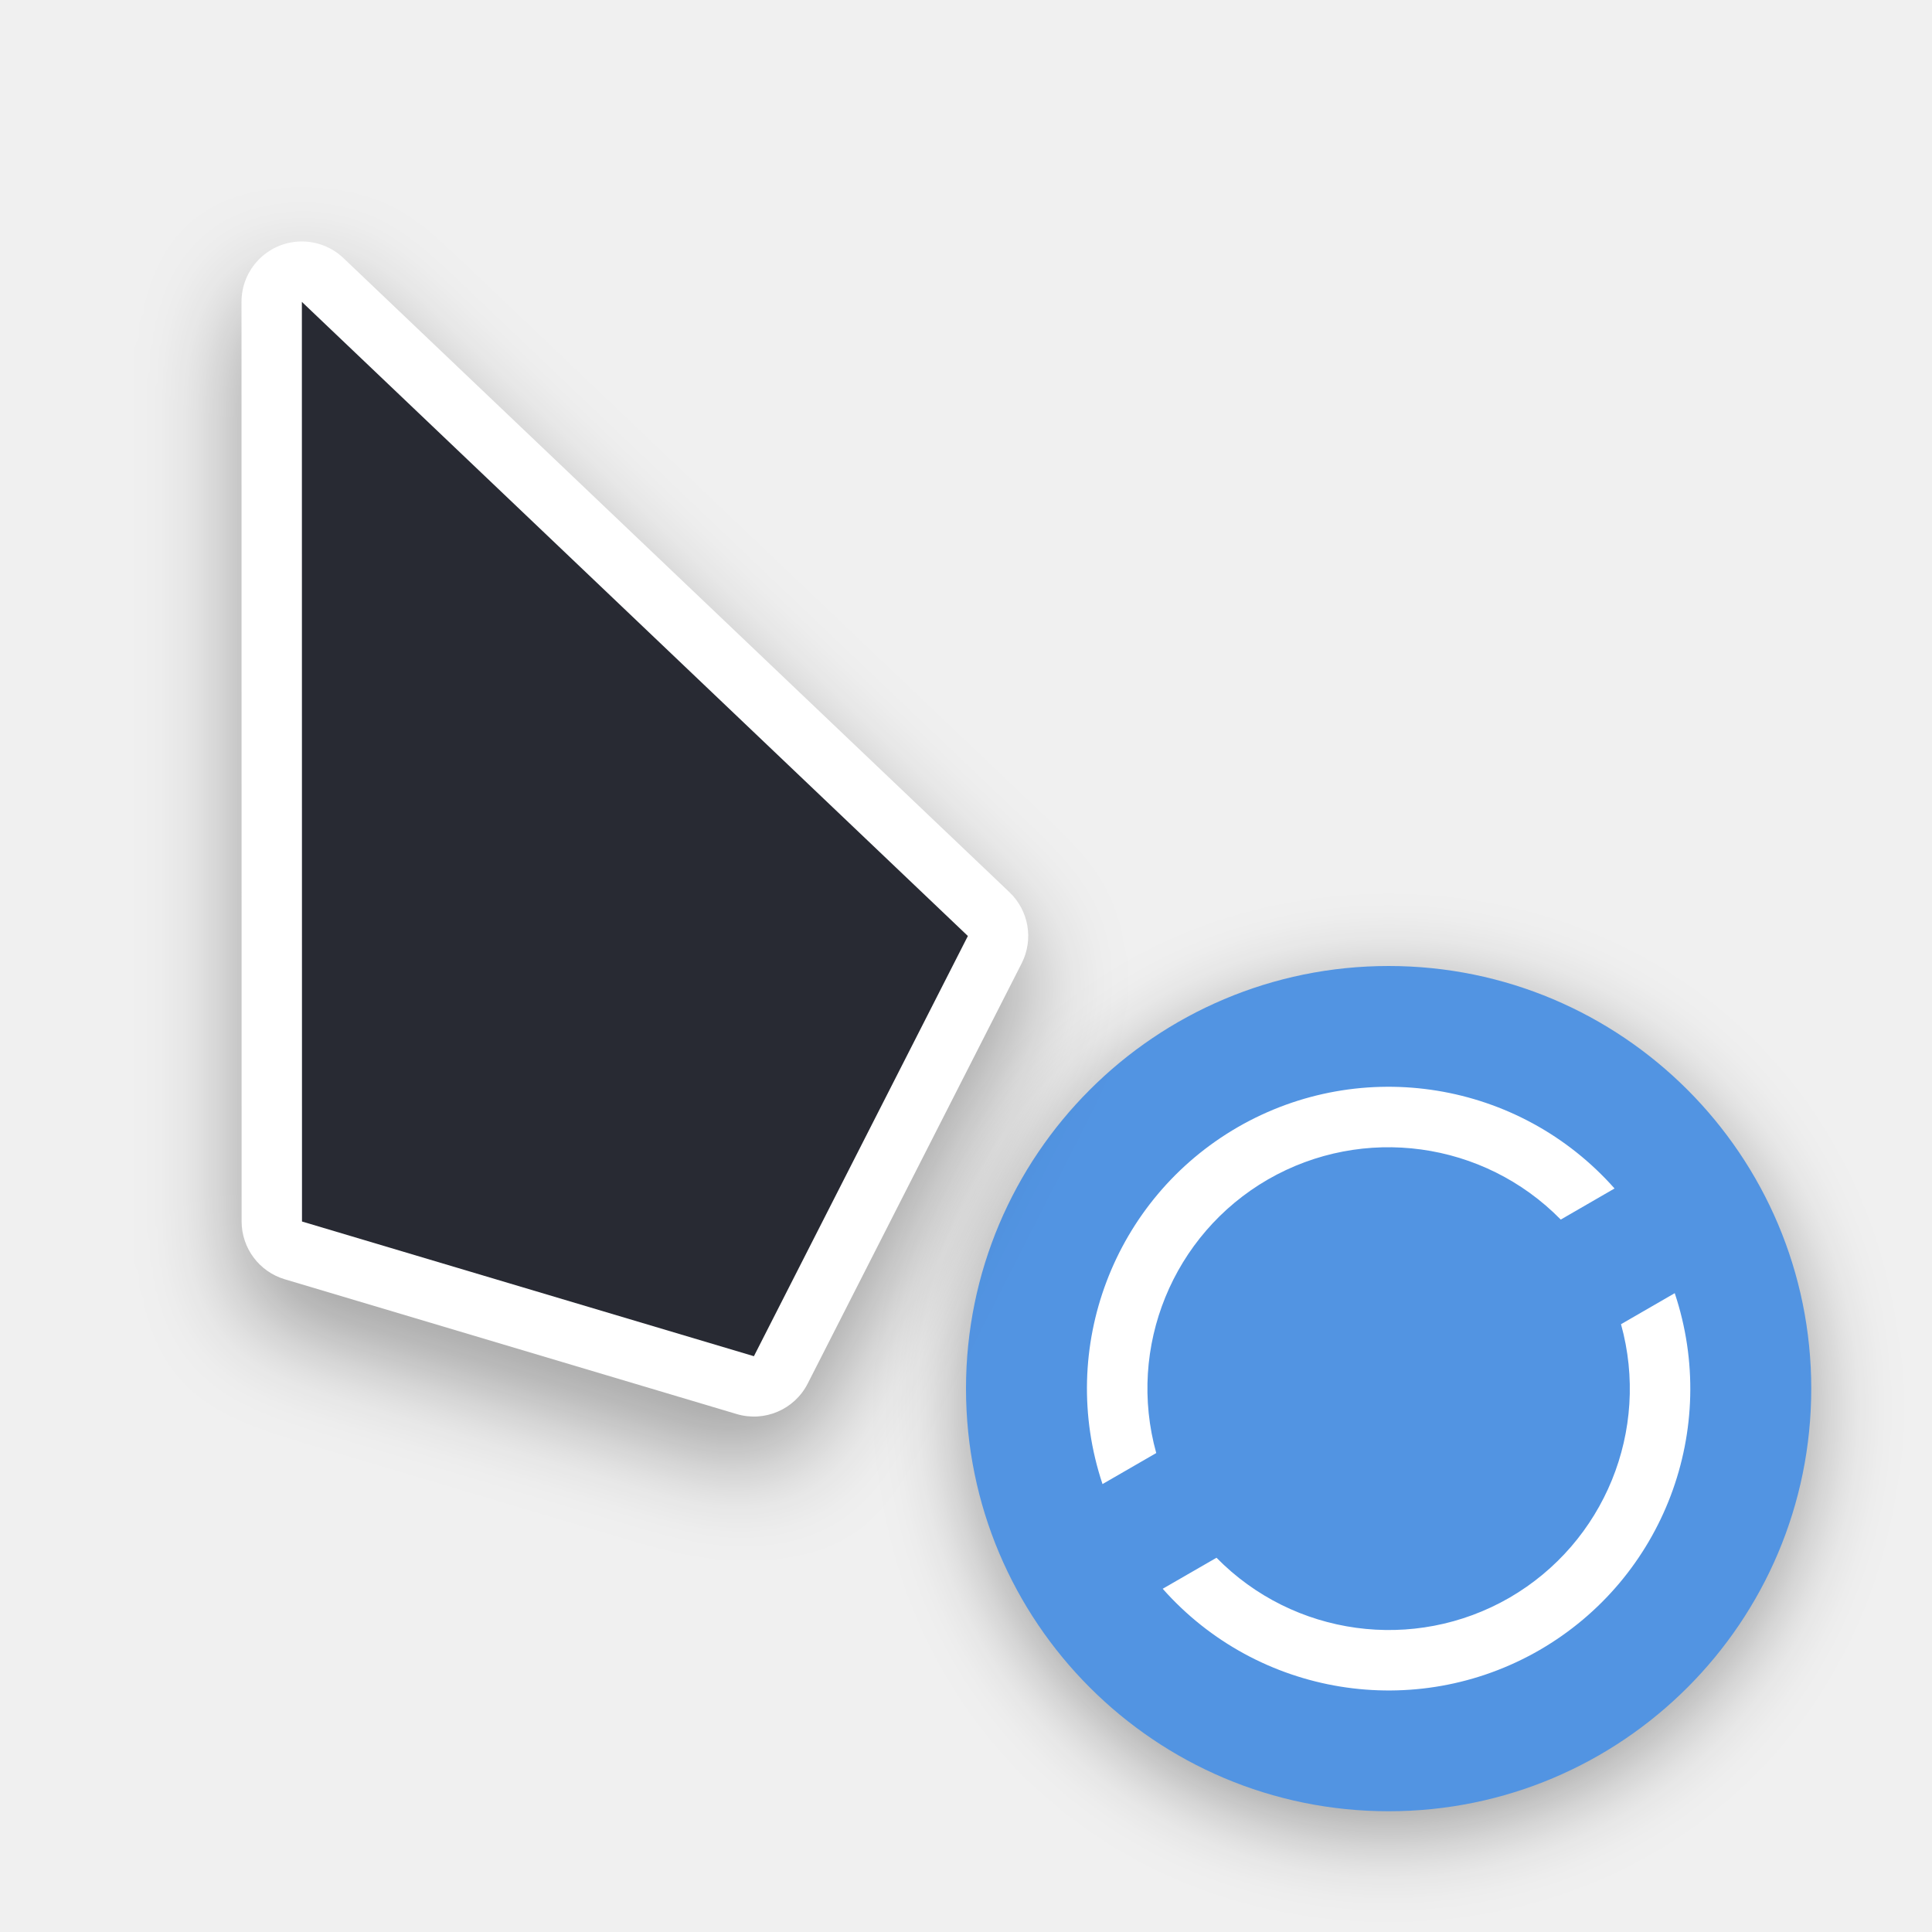
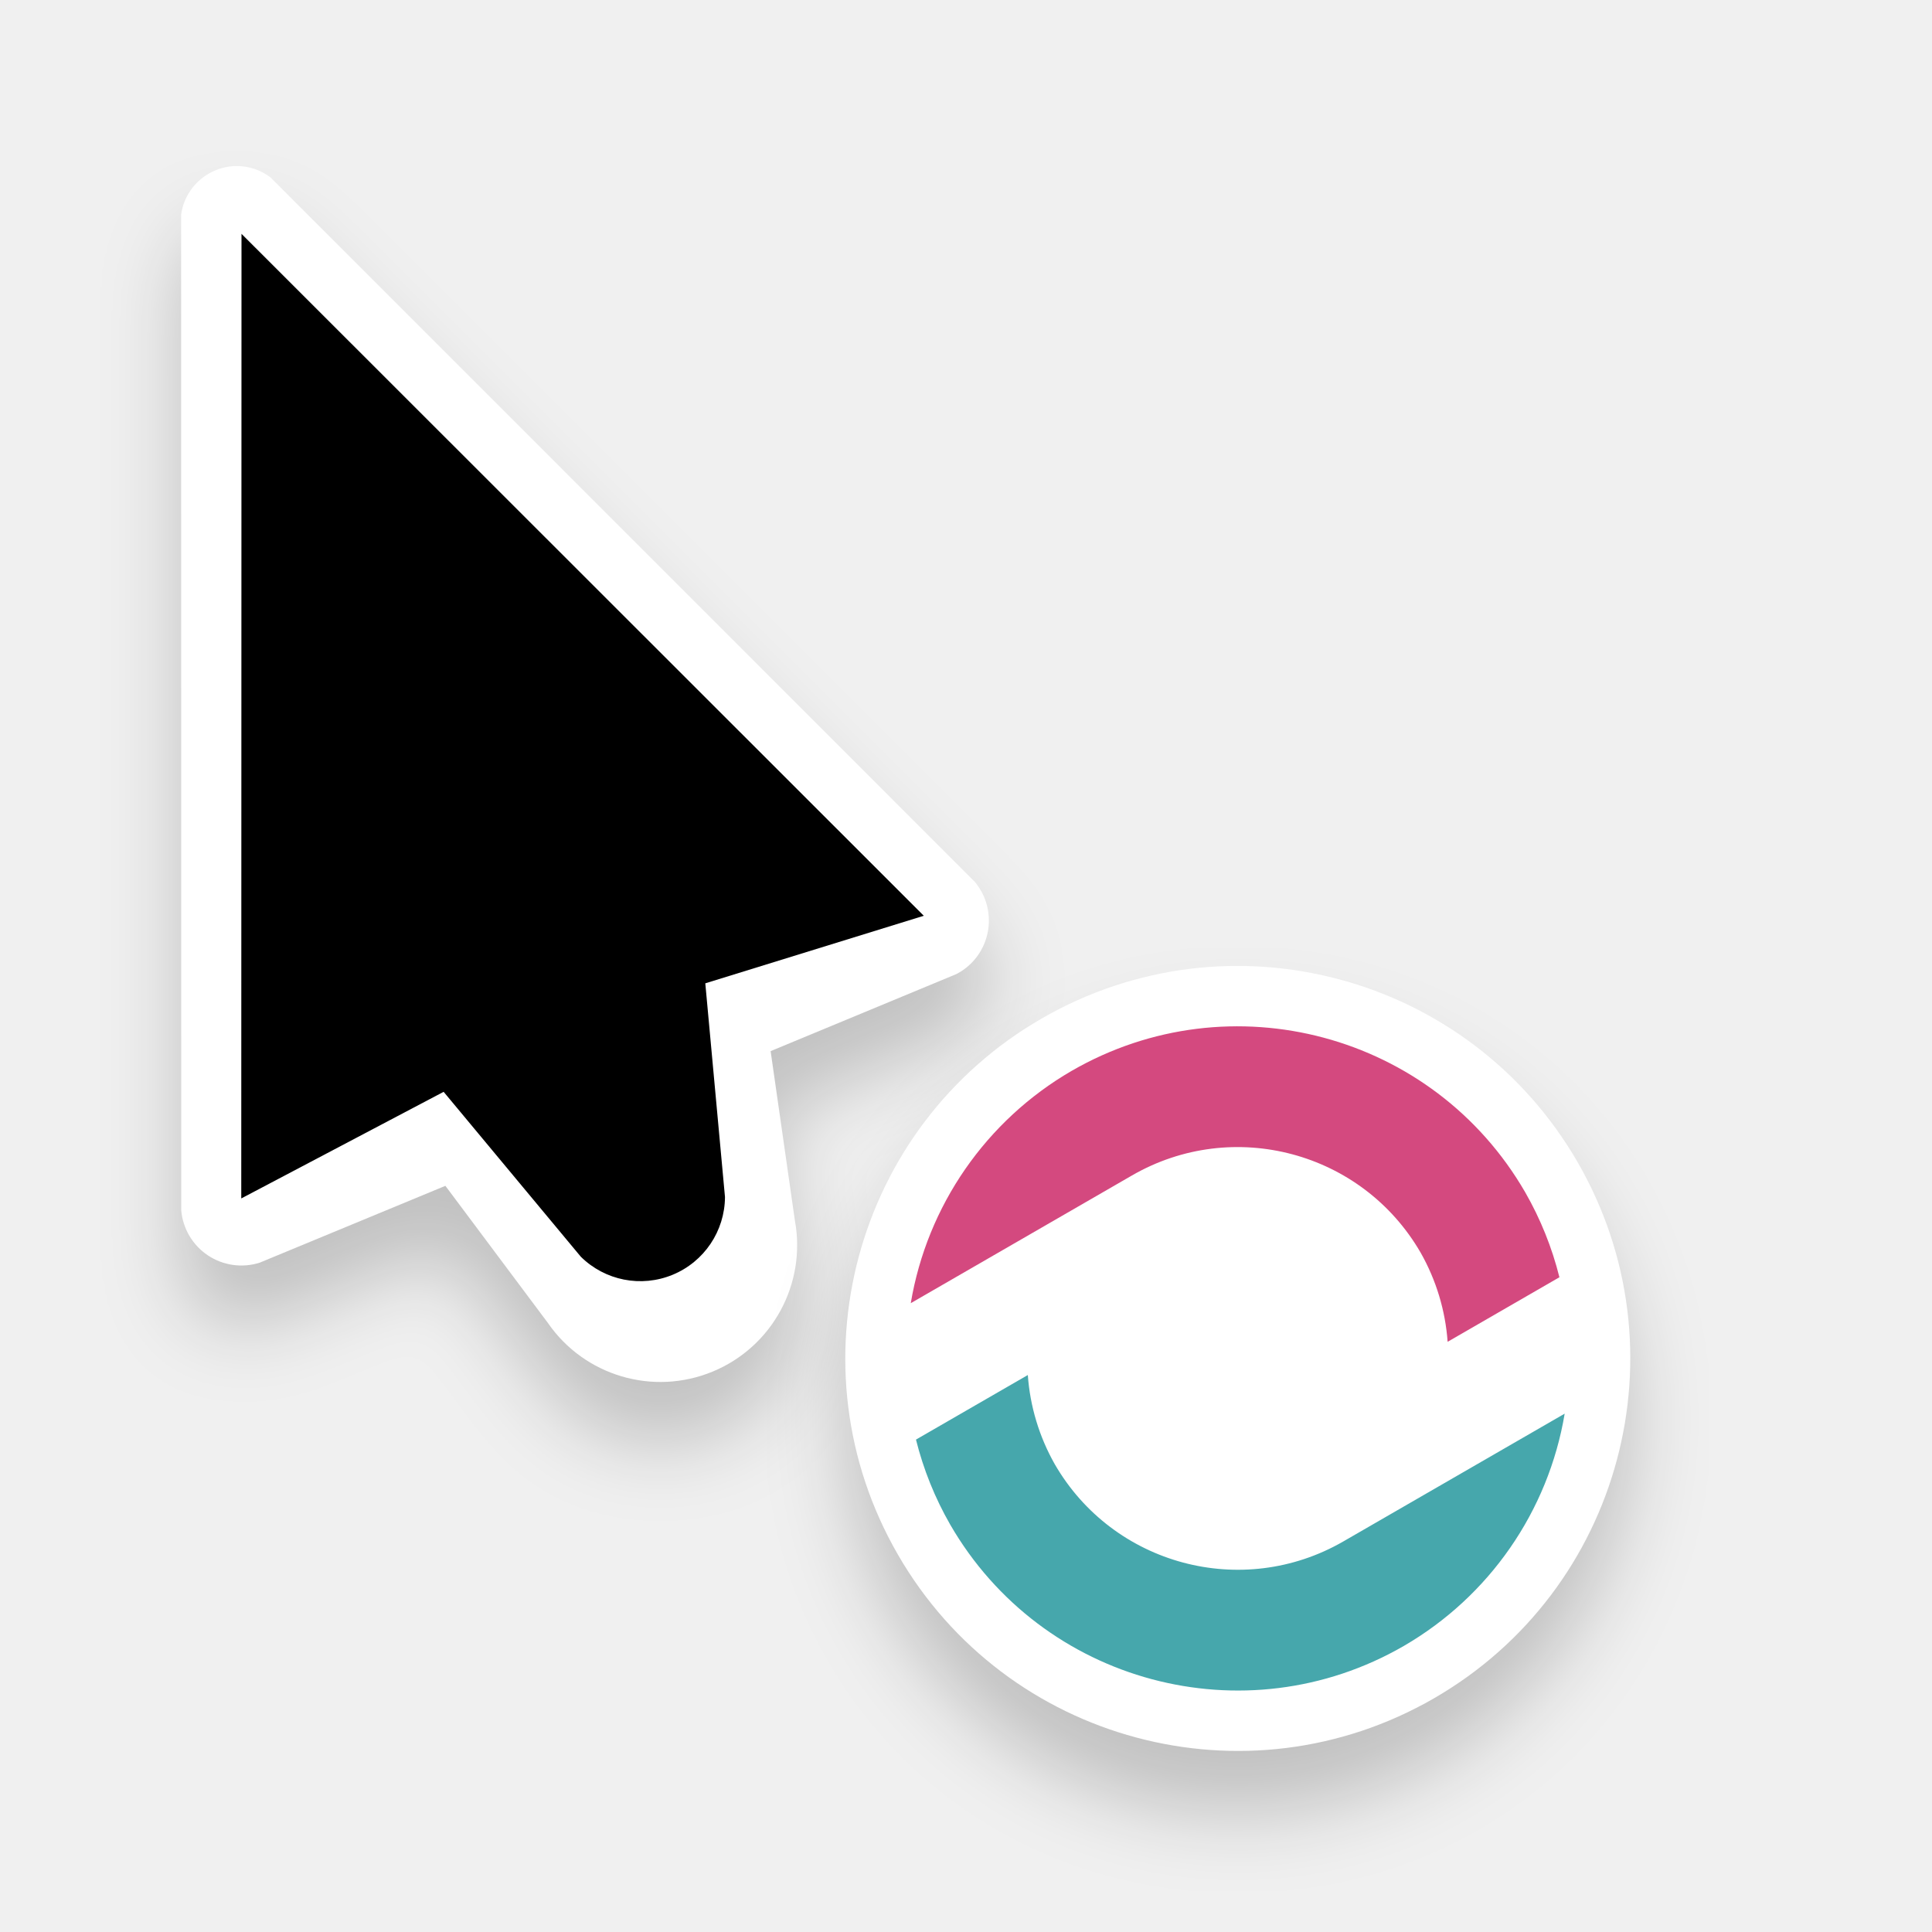
- <svg xmlns="http://www.w3.org/2000/svg" width="32" height="32" version="1.1" viewBox="0 0 32 32" id="svg70">
-   <defs id="defs38">
-     <linearGradient id="g" x1="17.871" x2="17.871" y1="7.668" y2="17.893" gradientTransform="matrix(.60764 0 0 .58122 11.1 1033.5)" gradientUnits="userSpaceOnUse">
-       <stop stop-color="#FBB114" offset="0" id="stop2" />
-       <stop stop-color="#FF9508" offset="1" id="stop4" />
-     </linearGradient>
-     <linearGradient id="f" x1="23.954" x2="23.954" y1="8.61" y2="19.256" gradientTransform="matrix(.5582 0 0 .6327 11.1 1033.5)" gradientUnits="userSpaceOnUse">
-       <stop stop-color="#FF645D" offset="0" id="stop7" />
-       <stop stop-color="#FF4332" offset="1" id="stop9" />
-     </linearGradient>
-     <linearGradient id="e" x1="20.127" x2="20.127" y1="19.205" y2="29.033" gradientTransform="matrix(.65219 0 0 .54152 11.1 1033.5)" gradientUnits="userSpaceOnUse">
-       <stop stop-color="#CA70E1" offset="0" id="stop12" />
-       <stop stop-color="#B452CB" offset="1" id="stop14" />
-     </linearGradient>
-     <linearGradient id="d" x1="16.36" x2="16.36" y1="17.893" y2="28.118" gradientTransform="matrix(.60764 0 0 .58122 11.1 1033.5)" gradientUnits="userSpaceOnUse">
-       <stop stop-color="#14ADF6" offset="0" id="stop17" />
-       <stop stop-color="#1191F4" offset="1" id="stop19" />
-     </linearGradient>
-     <linearGradient id="c" x1="13.308" x2="13.308" y1="13.619" y2="24.265" gradientTransform="matrix(.5582 0 0 .6327 11.1 1033.5)" gradientUnits="userSpaceOnUse">
-       <stop stop-color="#52CF30" offset="0" id="stop22" />
-       <stop stop-color="#3BBD1C" offset="1" id="stop24" />
-     </linearGradient>
-     <linearGradient id="a" x1="11.766" x2="11.766" y1="9.377" y2="19.205" gradientTransform="matrix(.65219 0 0 .54152 11.1 1033.5)" gradientUnits="userSpaceOnUse">
-       <stop stop-color="#FFD305" offset="0" id="stop27" />
-       <stop stop-color="#FDCF01" offset="1" id="stop29" />
-     </linearGradient>
-     <filter id="b" x="-.162" y="-.095" width="1.324" height="1.191" color-interpolation-filters="sRGB">
-       <feGaussianBlur stdDeviation="0.628" id="feGaussianBlur32" />
-     </filter>
-     <filter id="h" x="-.12" y="-.12" width="1.24" height="1.24" color-interpolation-filters="sRGB">
-       <feGaussianBlur stdDeviation="0.65" id="feGaussianBlur35" />
-     </filter>
-     <filter style="color-interpolation-filters:sRGB" id="h-8" x="-0.12" y="-0.12" width="1.24" height="1.24">
-       <feGaussianBlur stdDeviation="0.65" id="feGaussianBlur5" />
-     </filter>
-     <filter style="color-interpolation-filters:sRGB" id="filter1081" x="-0.12" width="1.24" y="-0.12" height="1.24">
-       <feGaussianBlur stdDeviation="0.7" id="feGaussianBlur1083" />
-     </filter>
-     <filter style="color-interpolation-filters:sRGB" id="filter891" x="-0.15" width="1.299" y="-0.1" height="1.2">
-       <feGaussianBlur stdDeviation="0.812" id="feGaussianBlur893" />
-     </filter>
-   </defs>
-   <circle r="7" cy="23.32" cx="23" id="circle1043" style="opacity:0.35;fill:#000000;fill-opacity:1;stroke:none;stroke-width:2;stroke-linecap:round;stroke-linejoin:round;stroke-miterlimit:4;stroke-dasharray:none;stroke-opacity:1;paint-order:stroke fill markers;filter:url(#filter1081)" />
-   <circle style="opacity:1;fill:#5294e2;fill-opacity:1;stroke:none;stroke-width:2;stroke-linecap:round;stroke-linejoin:round;stroke-miterlimit:4;stroke-dasharray:none;stroke-opacity:1;paint-order:stroke fill markers" id="path1010" cx="23" cy="23" r="7" />
-   <path style="opacity:1;fill:#ffffff;fill-opacity:1;stroke:none;stroke-width:1.429;stroke-linecap:round;stroke-linejoin:round;stroke-miterlimit:4;stroke-dasharray:none;stroke-opacity:1;paint-order:stroke fill markers" d="m 20.5,18.67 a 5,5 0 0 0 -2.239,5.911 l 0.89,-0.514 A 4,4 0 0 1 21,19.536 a 4,4 0 0 1 4.851,0.664 l 0.891,-0.515 A 5,5 0 0 0 20.5,18.67 Z m -1.242,7.645 A 5,5 0 0 0 25.5,27.33 5,5 0 0 0 27.739,21.419 l -0.89,0.514 A 4,4 0 0 1 25,26.464 4,4 0 0 1 20.149,25.801 Z" id="circle1035" />
-   <g id="g898">
-     <path style="color:#000000;font-style:normal;font-variant:normal;font-weight:normal;font-stretch:normal;font-size:medium;line-height:normal;font-family:sans-serif;font-variant-ligatures:normal;font-variant-position:normal;font-variant-caps:normal;font-variant-numeric:normal;font-variant-alternates:normal;font-feature-settings:normal;text-indent:0;text-align:start;text-decoration:none;text-decoration-line:none;text-decoration-style:solid;text-decoration-color:#000000;letter-spacing:normal;word-spacing:normal;text-transform:none;writing-mode:lr-tb;direction:ltr;text-orientation:mixed;dominant-baseline:auto;baseline-shift:baseline;text-anchor:start;white-space:normal;shape-padding:0;clip-rule:nonzero;display:inline;overflow:visible;visibility:visible;opacity:0.35;isolation:auto;mix-blend-mode:normal;color-interpolation:sRGB;color-interpolation-filters:linearRGB;solid-color:#000000;solid-opacity:1;vector-effect:none;fill:#000000;fill-opacity:1;fill-rule:nonzero;stroke:none;stroke-width:2;stroke-linecap:round;stroke-linejoin:round;stroke-miterlimit:4;stroke-dasharray:none;stroke-dashoffset:0;stroke-opacity:1;paint-order:stroke fill markers;filter:url(#filter891);color-rendering:auto;image-rendering:auto;shape-rendering:auto;text-rendering:auto;enable-background:accumulate" d="M 4.961,4.734 A 1,1 0 0 0 4,5.734 l 0.002,15.232 a 1,1 0 0 0 0.715,0.957 l 7.484,2.232 a 1,1 0 0 0 1.178,-0.506 l 3.543,-6.959 A 1,1 0 0 0 16.721,15.514 L 5.689,5.01 A 1,1 0 0 0 4.961,4.734 Z M 6,8.068 14.803,16.447 11.975,22 6.002,20.221 Z" id="path845" />
-     <path id="path841" d="M 4.961,4 A 1,1 0 0 0 4,5 l 0.002,15.232 a 1,1 0 0 0 0.715,0.957 l 7.484,2.232 a 1,1 0 0 0 1.178,-0.506 l 3.543,-6.959 A 1,1 0 0 0 16.721,14.779 L 5.689,4.275 A 1,1 0 0 0 4.961,4 Z M 6,7.334 14.803,15.713 11.975,21.266 6.002,19.486 Z" style="color:#000000;font-style:normal;font-variant:normal;font-weight:normal;font-stretch:normal;font-size:medium;line-height:normal;font-family:sans-serif;font-variant-ligatures:normal;font-variant-position:normal;font-variant-caps:normal;font-variant-numeric:normal;font-variant-alternates:normal;font-feature-settings:normal;text-indent:0;text-align:start;text-decoration:none;text-decoration-line:none;text-decoration-style:solid;text-decoration-color:#000000;letter-spacing:normal;word-spacing:normal;text-transform:none;writing-mode:lr-tb;direction:ltr;text-orientation:mixed;dominant-baseline:auto;baseline-shift:baseline;text-anchor:start;white-space:normal;shape-padding:0;clip-rule:nonzero;display:inline;overflow:visible;visibility:visible;opacity:1;isolation:auto;mix-blend-mode:normal;color-interpolation:sRGB;color-interpolation-filters:linearRGB;solid-color:#000000;solid-opacity:1;vector-effect:none;fill:#ffffff;fill-opacity:1;fill-rule:nonzero;stroke:none;stroke-width:2;stroke-linecap:round;stroke-linejoin:round;stroke-miterlimit:4;stroke-dasharray:none;stroke-dashoffset:0;stroke-opacity:1;paint-order:stroke fill markers;color-rendering:auto;image-rendering:auto;shape-rendering:auto;text-rendering:auto;enable-background:accumulate" />
-     <path id="rect4546-2" d="m 5,5 0.002,15.232 7.485,2.231 3.544,-6.96 z" style="opacity:1;fill:#282a33;fill-opacity:1;stroke:none;stroke-width:2.237;stroke-linecap:round;stroke-linejoin:round;stroke-miterlimit:4;stroke-dasharray:none;stroke-opacity:1;paint-order:stroke fill markers" />
+ <svg xmlns="http://www.w3.org/2000/svg" id="svg11024" height="32" width="32">
+   <filter id="filter7078" color-interpolation-filters="sRGB">
+     <feGaussianBlur id="feGaussianBlur7080" stdDeviation=".657" />
+   </filter>
+   <g id="g4208-3" transform="translate(-20 -741.362)">
+     <path id="path4198-6" d="m23.93 745.112a.9.9 0 0 0 -.362.072.93.93 0 0 0 -.568.73l.002 16.497a1 1 0 0 0 1.299.865l3.076-1.273 1.697 2.27a2.265 2.265 0 0 0 4.092-1.696l-.402-2.805 3.074-1.275q.135-.068.248-.18a1 1 0 0 0 .059-1.35l-11.663-11.665a.92.92 0 0 0 -.552-.19" filter="url(#filter7078)" opacity=".2" />
+     <path id="path4200-7" d="m23.93 744.112a.9.9 0 0 0 -.362.072.93.93 0 0 0 -.568.73l.002 16.497a1 1 0 0 0 1.299.865l3.076-1.273 1.697 2.27a2.265 2.265 0 0 0 4.092-1.696l-.402-2.805 3.074-1.275q.135-.068.248-.18a1 1 0 0 0 .059-1.35l-11.663-11.665a.92.92 0 0 0 -.552-.19" fill="#fff" />
+     <path id="path4202-5" d="m24 745.235-.004 15.977 3.352-1.766 2.271 2.73a1.402 1.402 0 0 0 2.389-.988l-.326-3.539 3.619-1.119z" />
  </g>
+   <path id="path7458-1" d="m60.5 1138.375a6.5 6.5 0 1 0 0 13 6.5 6.5 0 0 0 0-13" filter="url(#filter7078)" opacity=".2" transform="translate(-40 -1121.362)" />
+   <circle id="path5519-7-29" cx="394.5" cy="487.862" fill="#fff" r="10.5" transform="matrix(.536113 -.309525 .309525 .536113 -342.0004 -116.9415)" />
+   <path id="path67451" d="m50.837 1129.362a5.5 5.5 0 0 0 -4.232 2h4.232a3.5 3.5 0 0 1 3.5 3.5 3.5 3.5 0 0 1 -.351 1.5h2.138a5.5 5.5 0 0 0 .213-1.5 5.5 5.5 0 0 0 -5.5-5.5" fill="#d4497f" stroke-width="1" transform="matrix(.8660254 -.5 .5 .8660254 -590.957 -934.901)" />
+   <path id="path68333" d="m45.55 1133.362a5.5 5.5 0 0 0 -.213 1.5 5.5 5.5 0 0 0 5.5 5.5 5.5 5.5 0 0 0 4.233-2h-4.233a3.5 3.5 0 0 1 -3.5-3.5 3.5 3.5 0 0 1 .352-1.5z" fill="#46a7ac" stroke-width="1" transform="matrix(.8660254 -.5 .5 .8660254 -590.957 -934.901)" />
+   <path id="hotspot" d="m4-5h1v1h-1z" display="none" fill="#333" stroke-width="1.076" transform="rotate(90)" />
</svg>
